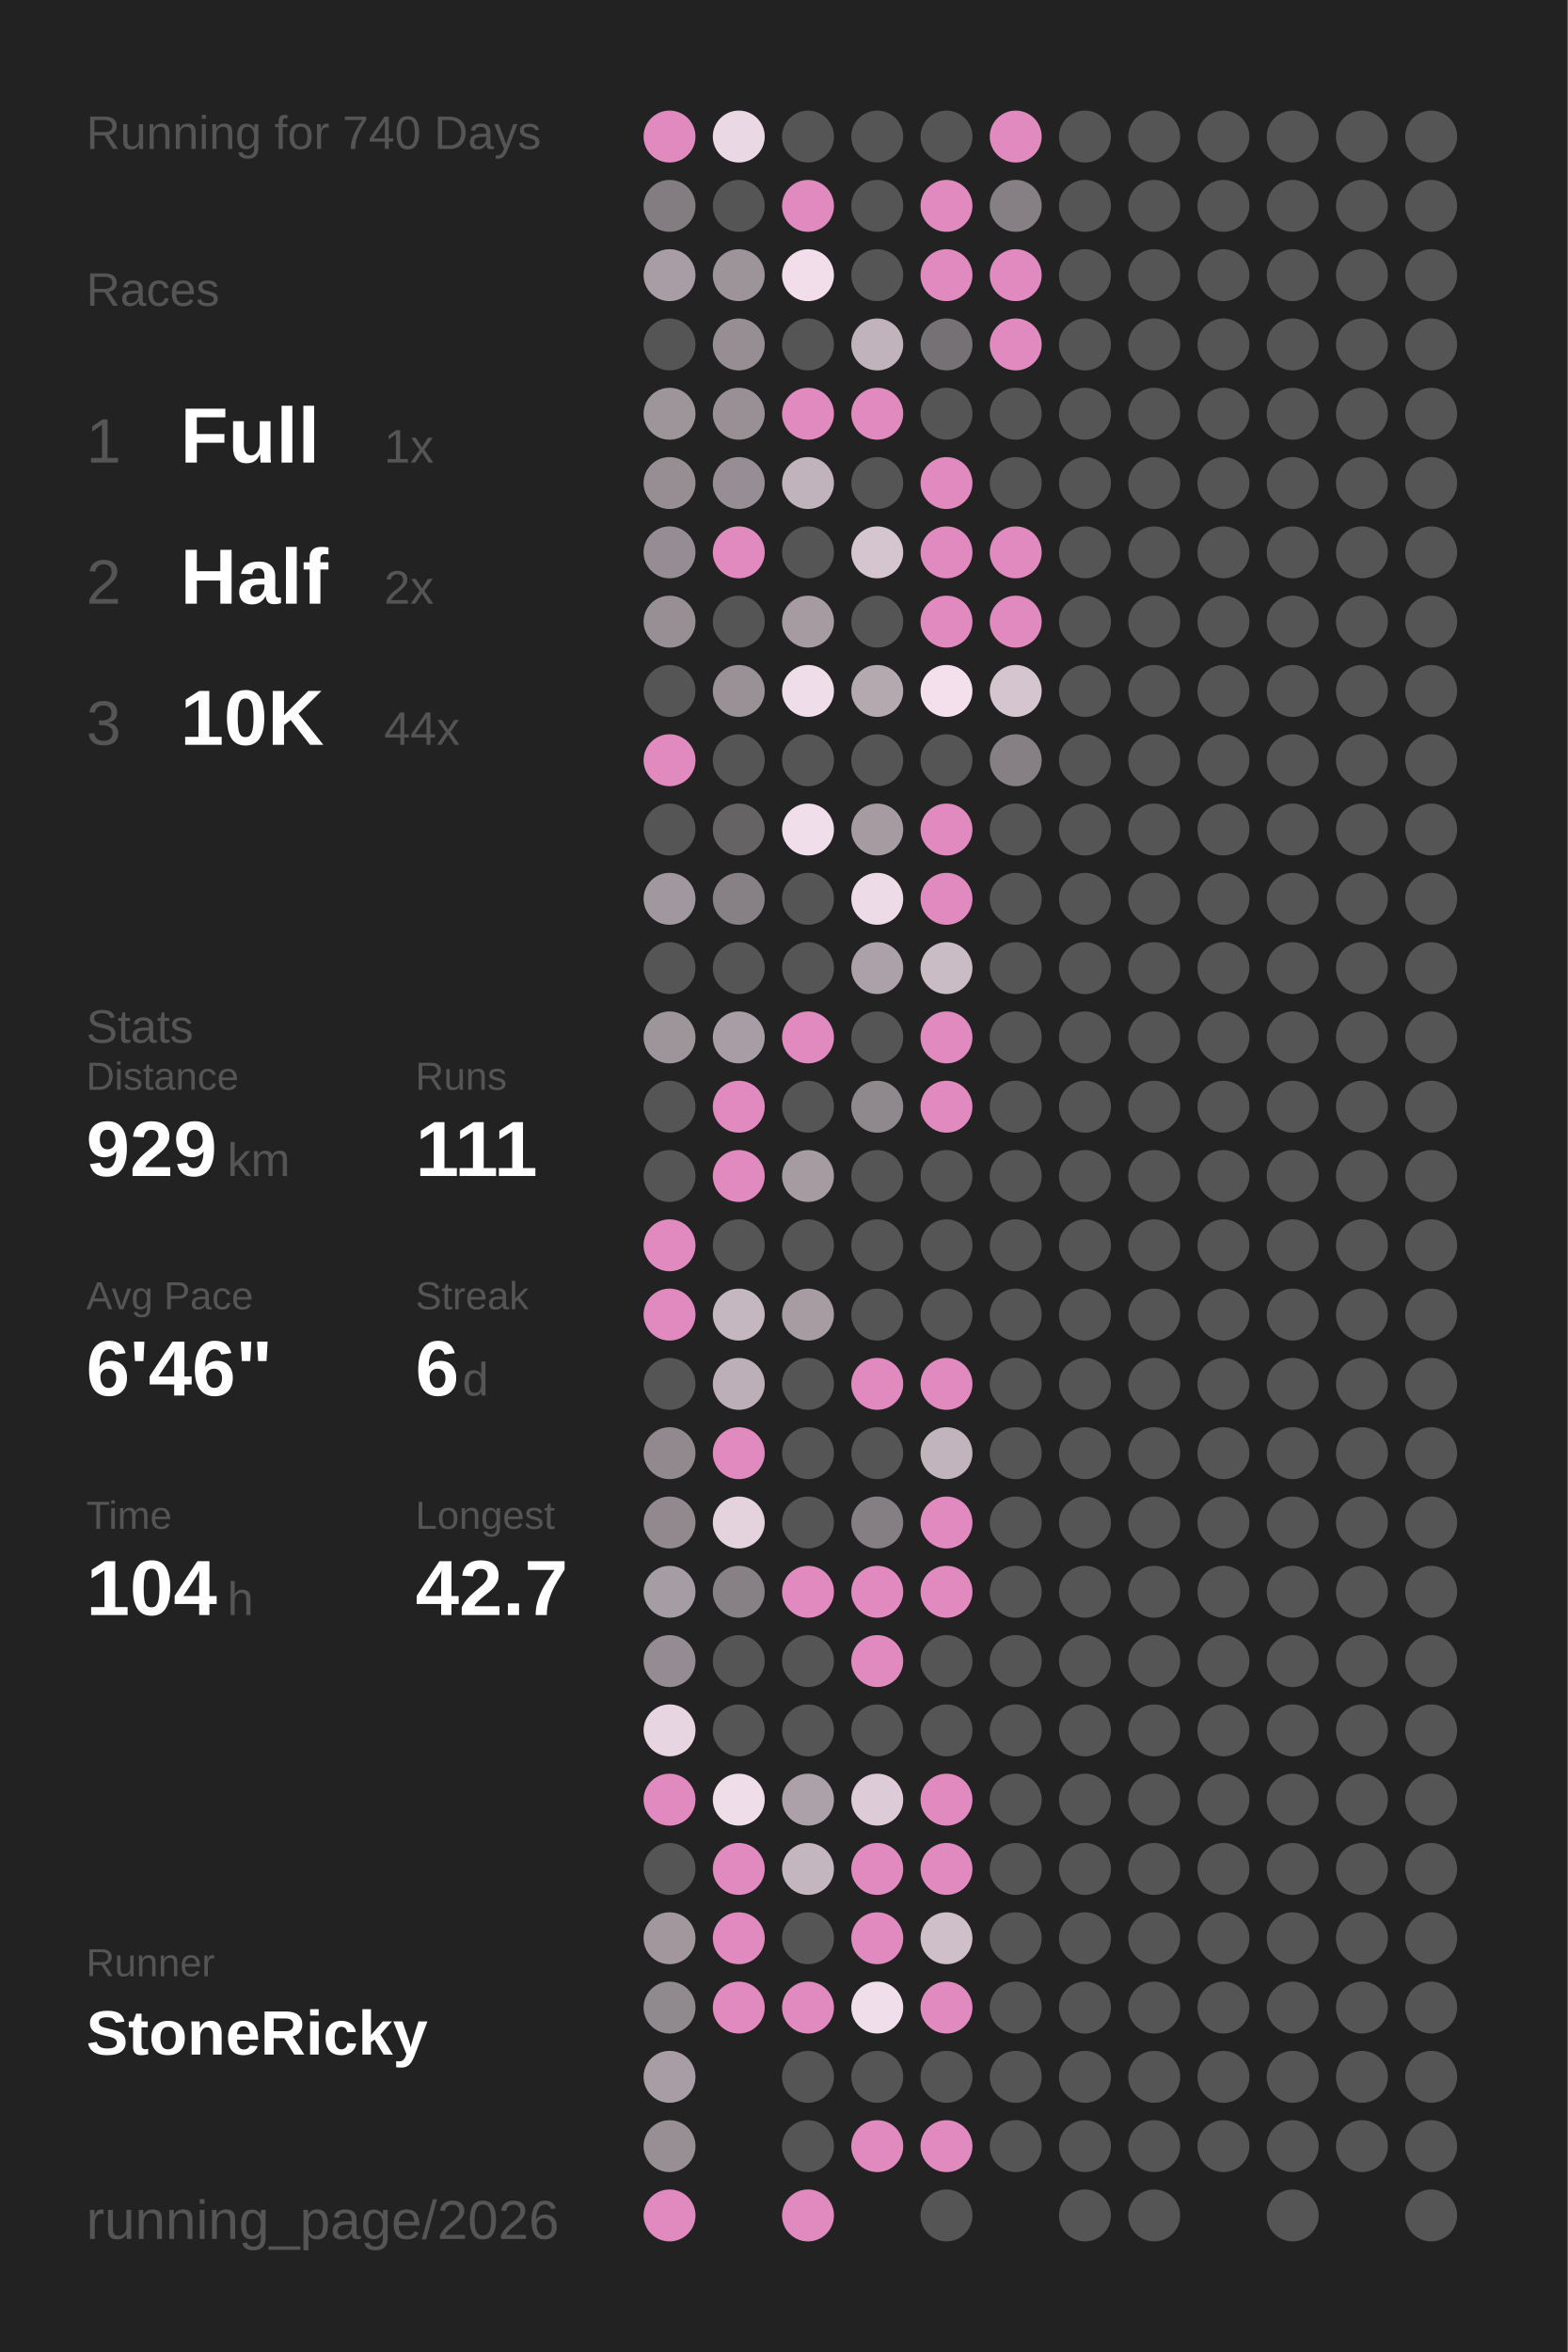
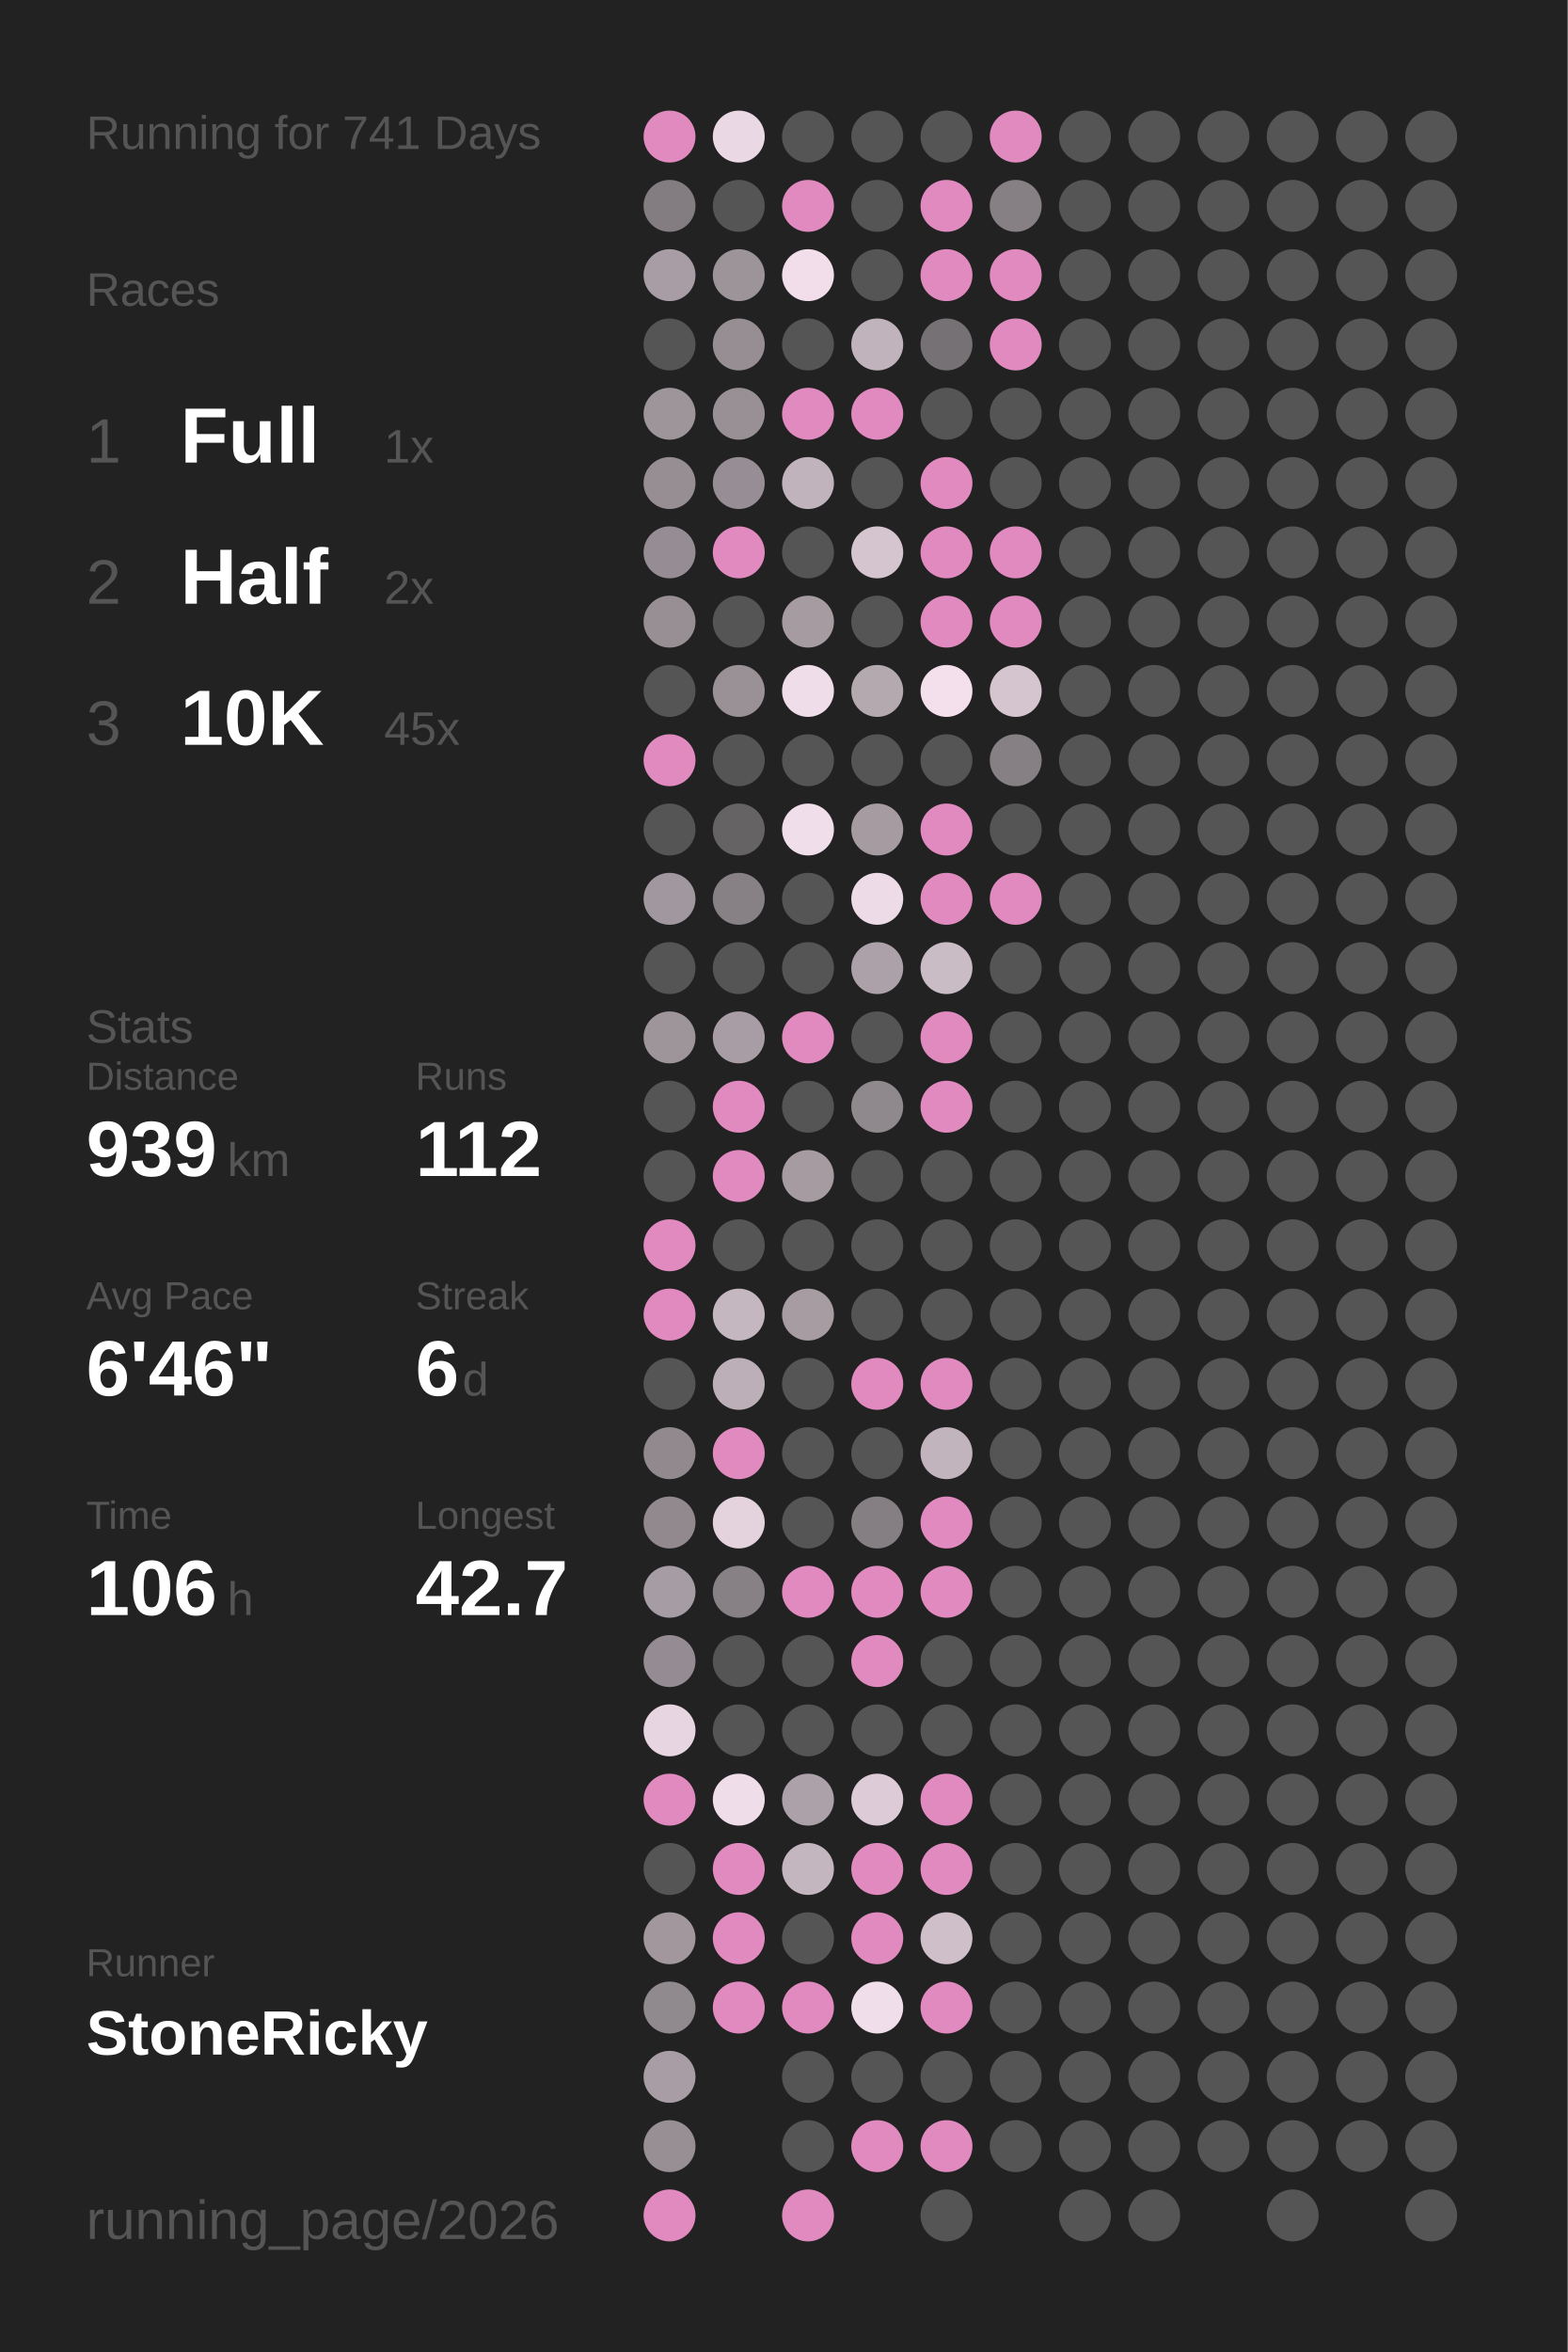
<svg xmlns="http://www.w3.org/2000/svg" baseProfile="full" height="300mm" version="1.1" viewBox="0,0,200,300" width="200mm">
  <defs />
  <rect fill="#222222" height="300" width="200" x="0" y="0" />
-   <text fill="#555555" style="font-size:6px; font-family:Arial;" x="11" y="19">Running for 740 Days</text>
+   <text fill="#555555" style="font-size:6px; font-family:Arial;" x="11" y="19">Running for 741 Days</text>
  <text fill="#555555" style="font-size:6px; font-family:Arial;" x="11" y="39">Races</text>
  <text fill="#555555" style="font-size:8px; font-family:Arial;" x="11" y="59">1</text>
  <text fill="#FFFFFF" style="font-size:10px; font-family:Arial; font-weight:bold;" x="23" y="59">Full</text>
  <text fill="#555555" style="font-size:6px; font-family:Arial;" x="49" y="59">1x</text>
  <text fill="#555555" style="font-size:8px; font-family:Arial;" x="11" y="77">2</text>
  <text fill="#FFFFFF" style="font-size:10px; font-family:Arial; font-weight:bold;" x="23" y="77">Half</text>
  <text fill="#555555" style="font-size:6px; font-family:Arial;" x="49" y="77">2x</text>
  <text fill="#555555" style="font-size:8px; font-family:Arial;" x="11" y="95">3</text>
  <text fill="#FFFFFF" style="font-size:10px; font-family:Arial; font-weight:bold;" x="23" y="95">10K</text>
-   <text fill="#555555" style="font-size:6px; font-family:Arial;" x="49" y="95">44x</text>
+   <text fill="#555555" style="font-size:6px; font-family:Arial;" x="49" y="95">45x</text>
  <text fill="#555555" style="font-size:6px; font-family:Arial;" x="11" y="133">Stats</text>
  <text fill="#555555" style="font-size:5px; font-family:Arial;" x="11" y="139">Distance</text>
-   <text fill="#FFFFFF" style="font-size:10px; font-family:Arial; font-weight:bold;" x="11" y="150">929</text>
+   <text fill="#FFFFFF" style="font-size:10px; font-family:Arial; font-weight:bold;" x="11" y="150">939</text>
  <text fill="#555555" style="font-size:6px; font-family:Arial;" x="29" y="150">km</text>
  <text fill="#555555" style="font-size:5px; font-family:Arial;" x="53" y="139">Runs</text>
-   <text fill="#FFFFFF" style="font-size:10px; font-family:Arial; font-weight:bold;" x="53" y="150">111</text>
+   <text fill="#FFFFFF" style="font-size:10px; font-family:Arial; font-weight:bold;" x="53" y="150">112</text>
  <text fill="#555555" style="font-size:5px; font-family:Arial;" x="11" y="167">Avg Pace</text>
  <text fill="#FFFFFF" style="font-size:10px; font-family:Arial; font-weight:bold;" x="11" y="178">6'46"</text>
  <text fill="#555555" style="font-size:5px; font-family:Arial;" x="53" y="167">Streak</text>
  <text fill="#FFFFFF" style="font-size:10px; font-family:Arial; font-weight:bold;" x="53" y="178">6</text>
  <text fill="#555555" style="font-size:6px; font-family:Arial;" x="59" y="178">d</text>
  <text fill="#555555" style="font-size:5px; font-family:Arial;" x="11" y="195">Time</text>
-   <text fill="#FFFFFF" style="font-size:10px; font-family:Arial; font-weight:bold;" x="11" y="206">104</text>
+   <text fill="#FFFFFF" style="font-size:10px; font-family:Arial; font-weight:bold;" x="11" y="206">106</text>
  <text fill="#555555" style="font-size:6px; font-family:Arial;" x="29" y="206">h</text>
  <text fill="#555555" style="font-size:5px; font-family:Arial;" x="53" y="195">Longest</text>
  <text fill="#FFFFFF" style="font-size:10px; font-family:Arial; font-weight:bold;" x="53" y="206">42.7</text>
  <text fill="#555555" style="font-size:5px; font-family:Arial;" x="11" y="252.065">Runner</text>
  <text fill="#FFFFFF" style="font-size:8px; font-family:Arial; font-weight:bold;" x="11" y="262.065">StoneRicky</text>
  <text fill="#555555" style="font-size:7px; font-family:Arial;" x="11" y="285.581">running_page/2026</text>
  <circle cx="85.417" cy="17.419" fill="#E18ABF" r="3.312" />
  <circle cx="85.417" cy="26.258" fill="#837d81" r="3.312" />
  <circle cx="85.417" cy="35.097" fill="#a89da4" r="3.312" />
  <circle cx="85.417" cy="43.935" fill="#555555" r="3.312" />
  <circle cx="85.417" cy="52.774" fill="#9e959b" r="3.312" />
  <circle cx="85.417" cy="61.613" fill="#968e93" r="3.312" />
  <circle cx="85.417" cy="70.452" fill="#958d93" r="3.312" />
  <circle cx="85.417" cy="79.29" fill="#978f94" r="3.312" />
  <circle cx="85.417" cy="88.129" fill="#555555" r="3.312" />
  <circle cx="85.417" cy="96.968" fill="#E18ABF" r="3.312" />
  <circle cx="85.417" cy="105.806" fill="#555555" r="3.312" />
  <circle cx="85.417" cy="114.645" fill="#a1979e" r="3.312" />
  <circle cx="85.417" cy="123.484" fill="#555555" r="3.312" />
  <circle cx="85.417" cy="132.323" fill="#9e959b" r="3.312" />
  <circle cx="85.417" cy="141.161" fill="#555555" r="3.312" />
  <circle cx="85.417" cy="150" fill="#555555" r="3.312" />
  <circle cx="85.417" cy="158.839" fill="#E18ABF" r="3.312" />
  <circle cx="85.417" cy="167.677" fill="#E18ABF" r="3.312" />
  <circle cx="85.417" cy="176.516" fill="#555555" r="3.312" />
  <circle cx="85.417" cy="185.355" fill="#91898e" r="3.312" />
  <circle cx="85.417" cy="194.194" fill="#91898e" r="3.312" />
  <circle cx="85.417" cy="203.032" fill="#a69ca3" r="3.312" />
  <circle cx="85.417" cy="211.871" fill="#948c92" r="3.312" />
  <circle cx="85.417" cy="220.71" fill="#e7d5e1" r="3.312" />
  <circle cx="85.417" cy="229.548" fill="#E18ABF" r="3.312" />
  <circle cx="85.417" cy="238.387" fill="#555555" r="3.312" />
  <circle cx="85.417" cy="247.226" fill="#a1979d" r="3.312" />
  <circle cx="85.417" cy="256.065" fill="#90898e" r="3.312" />
  <circle cx="85.417" cy="264.903" fill="#a89da4" r="3.312" />
  <circle cx="85.417" cy="273.742" fill="#988f95" r="3.312" />
  <circle cx="85.417" cy="282.581" fill="#E18ABF" r="3.312" />
  <circle cx="94.25" cy="17.419" fill="#ebd8e5" r="3.312" />
  <circle cx="94.25" cy="26.258" fill="#555555" r="3.312" />
  <circle cx="94.25" cy="35.097" fill="#9d949a" r="3.312" />
  <circle cx="94.25" cy="43.935" fill="#978e94" r="3.312" />
  <circle cx="94.25" cy="52.774" fill="#999096" r="3.312" />
  <circle cx="94.25" cy="61.613" fill="#968e94" r="3.312" />
  <circle cx="94.25" cy="70.452" fill="#E18ABF" r="3.312" />
  <circle cx="94.25" cy="79.29" fill="#555555" r="3.312" />
  <circle cx="94.25" cy="88.129" fill="#9a9197" r="3.312" />
  <circle cx="94.25" cy="96.968" fill="#555555" r="3.312" />
  <circle cx="94.25" cy="105.806" fill="#656364" r="3.312" />
  <circle cx="94.25" cy="114.645" fill="#878085" r="3.312" />
  <circle cx="94.25" cy="123.484" fill="#555555" r="3.312" />
  <circle cx="94.25" cy="132.323" fill="#a89da4" r="3.312" />
  <circle cx="94.25" cy="141.161" fill="#E18ABF" r="3.312" />
  <circle cx="94.25" cy="150" fill="#E18ABF" r="3.312" />
  <circle cx="94.25" cy="158.839" fill="#555555" r="3.312" />
  <circle cx="94.25" cy="167.677" fill="#c5b7c0" r="3.312" />
  <circle cx="94.25" cy="176.516" fill="#bcafb8" r="3.312" />
  <circle cx="94.25" cy="185.355" fill="#E18ABF" r="3.312" />
  <circle cx="94.25" cy="194.194" fill="#e4d2dd" r="3.312" />
  <circle cx="94.25" cy="203.032" fill="#878085" r="3.312" />
  <circle cx="94.25" cy="211.871" fill="#555555" r="3.312" />
  <circle cx="94.25" cy="220.71" fill="#555555" r="3.312" />
  <circle cx="94.25" cy="229.548" fill="#f0ddea" r="3.312" />
  <circle cx="94.25" cy="238.387" fill="#E18ABF" r="3.312" />
  <circle cx="94.25" cy="247.226" fill="#E18ABF" r="3.312" />
  <circle cx="94.25" cy="256.065" fill="#E18ABF" r="3.312" />
  <circle cx="103.083" cy="17.419" fill="#555555" r="3.312" />
  <circle cx="103.083" cy="26.258" fill="#E18ABF" r="3.312" />
  <circle cx="103.083" cy="35.097" fill="#f1deea" r="3.312" />
  <circle cx="103.083" cy="43.935" fill="#555555" r="3.312" />
  <circle cx="103.083" cy="52.774" fill="#E18ABF" r="3.312" />
  <circle cx="103.083" cy="61.613" fill="#c1b3bc" r="3.312" />
  <circle cx="103.083" cy="70.452" fill="#555555" r="3.312" />
  <circle cx="103.083" cy="79.29" fill="#a59ba1" r="3.312" />
  <circle cx="103.083" cy="88.129" fill="#f0ddea" r="3.312" />
  <circle cx="103.083" cy="96.968" fill="#555555" r="3.312" />
  <circle cx="103.083" cy="105.806" fill="#f1deeb" r="3.312" />
  <circle cx="103.083" cy="114.645" fill="#555555" r="3.312" />
  <circle cx="103.083" cy="123.484" fill="#555555" r="3.312" />
  <circle cx="103.083" cy="132.323" fill="#E18ABF" r="3.312" />
  <circle cx="103.083" cy="141.161" fill="#555555" r="3.312" />
  <circle cx="103.083" cy="150" fill="#a59ba1" r="3.312" />
  <circle cx="103.083" cy="158.839" fill="#555555" r="3.312" />
  <circle cx="103.083" cy="167.677" fill="#a69ca2" r="3.312" />
  <circle cx="103.083" cy="176.516" fill="#555555" r="3.312" />
  <circle cx="103.083" cy="185.355" fill="#555555" r="3.312" />
  <circle cx="103.083" cy="194.194" fill="#555555" r="3.312" />
  <circle cx="103.083" cy="203.032" fill="#E18ABF" r="3.312" />
  <circle cx="103.083" cy="211.871" fill="#555555" r="3.312" />
  <circle cx="103.083" cy="220.71" fill="#555555" r="3.312" />
  <circle cx="103.083" cy="229.548" fill="#aca1a8" r="3.312" />
  <circle cx="103.083" cy="238.387" fill="#c4b6bf" r="3.312" />
  <circle cx="103.083" cy="247.226" fill="#555555" r="3.312" />
  <circle cx="103.083" cy="256.065" fill="#E18ABF" r="3.312" />
  <circle cx="103.083" cy="264.903" fill="#555555" r="3.312" />
  <circle cx="103.083" cy="273.742" fill="#555555" r="3.312" />
  <circle cx="103.083" cy="282.581" fill="#E18ABF" r="3.312" />
  <circle cx="111.917" cy="17.419" fill="#555555" r="3.312" />
  <circle cx="111.917" cy="26.258" fill="#555555" r="3.312" />
  <circle cx="111.917" cy="35.097" fill="#555555" r="3.312" />
  <circle cx="111.917" cy="43.935" fill="#c1b3bc" r="3.312" />
  <circle cx="111.917" cy="52.774" fill="#E18ABF" r="3.312" />
  <circle cx="111.917" cy="61.613" fill="#555555" r="3.312" />
  <circle cx="111.917" cy="70.452" fill="#d5c5cf" r="3.312" />
  <circle cx="111.917" cy="79.29" fill="#555555" r="3.312" />
  <circle cx="111.917" cy="88.129" fill="#b5a9b0" r="3.312" />
  <circle cx="111.917" cy="96.968" fill="#555555" r="3.312" />
  <circle cx="111.917" cy="105.806" fill="#a59ba1" r="3.312" />
  <circle cx="111.917" cy="114.645" fill="#eedbe8" r="3.312" />
  <circle cx="111.917" cy="123.484" fill="#aca1a8" r="3.312" />
  <circle cx="111.917" cy="132.323" fill="#555555" r="3.312" />
  <circle cx="111.917" cy="141.161" fill="#8f888d" r="3.312" />
  <circle cx="111.917" cy="150" fill="#555555" r="3.312" />
  <circle cx="111.917" cy="158.839" fill="#555555" r="3.312" />
  <circle cx="111.917" cy="167.677" fill="#555555" r="3.312" />
  <circle cx="111.917" cy="176.516" fill="#E18ABF" r="3.312" />
  <circle cx="111.917" cy="185.355" fill="#555555" r="3.312" />
  <circle cx="111.917" cy="194.194" fill="#857f83" r="3.312" />
  <circle cx="111.917" cy="203.032" fill="#E18ABF" r="3.312" />
  <circle cx="111.917" cy="211.871" fill="#E18ABF" r="3.312" />
  <circle cx="111.917" cy="220.71" fill="#555555" r="3.312" />
  <circle cx="111.917" cy="229.548" fill="#ddccd7" r="3.312" />
  <circle cx="111.917" cy="238.387" fill="#E18ABF" r="3.312" />
  <circle cx="111.917" cy="247.226" fill="#E18ABF" r="3.312" />
  <circle cx="111.917" cy="256.065" fill="#f1deeb" r="3.312" />
  <circle cx="111.917" cy="264.903" fill="#555555" r="3.312" />
  <circle cx="111.917" cy="273.742" fill="#E18ABF" r="3.312" />
  <circle cx="120.75" cy="17.419" fill="#555555" r="3.312" />
  <circle cx="120.75" cy="26.258" fill="#E18ABF" r="3.312" />
  <circle cx="120.75" cy="35.097" fill="#E18ABF" r="3.312" />
  <circle cx="120.75" cy="43.935" fill="#767174" r="3.312" />
  <circle cx="120.75" cy="52.774" fill="#555555" r="3.312" />
  <circle cx="120.75" cy="61.613" fill="#E18ABF" r="3.312" />
  <circle cx="120.75" cy="70.452" fill="#E18ABF" r="3.312" />
  <circle cx="120.75" cy="79.29" fill="#E18ABF" r="3.312" />
  <circle cx="120.75" cy="88.129" fill="#f4e0ed" r="3.312" />
  <circle cx="120.75" cy="96.968" fill="#555555" r="3.312" />
  <circle cx="120.75" cy="105.806" fill="#E18ABF" r="3.312" />
  <circle cx="120.75" cy="114.645" fill="#E18ABF" r="3.312" />
  <circle cx="120.75" cy="123.484" fill="#cabcc5" r="3.312" />
  <circle cx="120.75" cy="132.323" fill="#E18ABF" r="3.312" />
  <circle cx="120.75" cy="141.161" fill="#E18ABF" r="3.312" />
  <circle cx="120.75" cy="150" fill="#555555" r="3.312" />
  <circle cx="120.75" cy="158.839" fill="#555555" r="3.312" />
  <circle cx="120.75" cy="167.677" fill="#555555" r="3.312" />
  <circle cx="120.75" cy="176.516" fill="#E18ABF" r="3.312" />
  <circle cx="120.75" cy="185.355" fill="#c2b4bd" r="3.312" />
  <circle cx="120.75" cy="194.194" fill="#E18ABF" r="3.312" />
  <circle cx="120.75" cy="203.032" fill="#E18ABF" r="3.312" />
  <circle cx="120.75" cy="211.871" fill="#555555" r="3.312" />
  <circle cx="120.75" cy="220.71" fill="#555555" r="3.312" />
  <circle cx="120.75" cy="229.548" fill="#E18ABF" r="3.312" />
  <circle cx="120.75" cy="238.387" fill="#E18ABF" r="3.312" />
  <circle cx="120.75" cy="247.226" fill="#cfbfc9" r="3.312" />
  <circle cx="120.75" cy="256.065" fill="#E18ABF" r="3.312" />
  <circle cx="120.75" cy="264.903" fill="#555555" r="3.312" />
  <circle cx="120.75" cy="273.742" fill="#E18ABF" r="3.312" />
  <circle cx="120.75" cy="282.581" fill="#555555" r="3.312" />
  <circle cx="129.583" cy="17.419" fill="#E18ABF" r="3.312" />
  <circle cx="129.583" cy="26.258" fill="#868084" r="3.312" />
  <circle cx="129.583" cy="35.097" fill="#E18ABF" r="3.312" />
  <circle cx="129.583" cy="43.935" fill="#E18ABF" r="3.312" />
  <circle cx="129.583" cy="52.774" fill="#555555" r="3.312" />
  <circle cx="129.583" cy="61.613" fill="#555555" r="3.312" />
  <circle cx="129.583" cy="70.452" fill="#E18ABF" r="3.312" />
  <circle cx="129.583" cy="79.29" fill="#E18ABF" r="3.312" />
  <circle cx="129.583" cy="88.129" fill="#d5c5cf" r="3.312" />
  <circle cx="129.583" cy="96.968" fill="#868084" r="3.312" />
  <circle cx="129.583" cy="105.806" fill="#555555" r="3.312" />
-   <circle cx="129.583" cy="114.645" fill="#555555" r="3.312" />
+   <circle cx="129.583" cy="114.645" fill="#E18ABF" r="3.312" />
  <circle cx="129.583" cy="123.484" fill="#555555" r="3.312" />
  <circle cx="129.583" cy="132.323" fill="#555555" r="3.312" />
  <circle cx="129.583" cy="141.161" fill="#555555" r="3.312" />
  <circle cx="129.583" cy="150" fill="#555555" r="3.312" />
  <circle cx="129.583" cy="158.839" fill="#555555" r="3.312" />
  <circle cx="129.583" cy="167.677" fill="#555555" r="3.312" />
  <circle cx="129.583" cy="176.516" fill="#555555" r="3.312" />
  <circle cx="129.583" cy="185.355" fill="#555555" r="3.312" />
  <circle cx="129.583" cy="194.194" fill="#555555" r="3.312" />
  <circle cx="129.583" cy="203.032" fill="#555555" r="3.312" />
  <circle cx="129.583" cy="211.871" fill="#555555" r="3.312" />
  <circle cx="129.583" cy="220.71" fill="#555555" r="3.312" />
  <circle cx="129.583" cy="229.548" fill="#555555" r="3.312" />
  <circle cx="129.583" cy="238.387" fill="#555555" r="3.312" />
  <circle cx="129.583" cy="247.226" fill="#555555" r="3.312" />
  <circle cx="129.583" cy="256.065" fill="#555555" r="3.312" />
  <circle cx="129.583" cy="264.903" fill="#555555" r="3.312" />
  <circle cx="129.583" cy="273.742" fill="#555555" r="3.312" />
  <circle cx="138.417" cy="17.419" fill="#555555" r="3.312" />
  <circle cx="138.417" cy="26.258" fill="#555555" r="3.312" />
  <circle cx="138.417" cy="35.097" fill="#555555" r="3.312" />
  <circle cx="138.417" cy="43.935" fill="#555555" r="3.312" />
  <circle cx="138.417" cy="52.774" fill="#555555" r="3.312" />
  <circle cx="138.417" cy="61.613" fill="#555555" r="3.312" />
  <circle cx="138.417" cy="70.452" fill="#555555" r="3.312" />
  <circle cx="138.417" cy="79.29" fill="#555555" r="3.312" />
  <circle cx="138.417" cy="88.129" fill="#555555" r="3.312" />
  <circle cx="138.417" cy="96.968" fill="#555555" r="3.312" />
  <circle cx="138.417" cy="105.806" fill="#555555" r="3.312" />
  <circle cx="138.417" cy="114.645" fill="#555555" r="3.312" />
  <circle cx="138.417" cy="123.484" fill="#555555" r="3.312" />
  <circle cx="138.417" cy="132.323" fill="#555555" r="3.312" />
  <circle cx="138.417" cy="141.161" fill="#555555" r="3.312" />
  <circle cx="138.417" cy="150" fill="#555555" r="3.312" />
  <circle cx="138.417" cy="158.839" fill="#555555" r="3.312" />
  <circle cx="138.417" cy="167.677" fill="#555555" r="3.312" />
  <circle cx="138.417" cy="176.516" fill="#555555" r="3.312" />
  <circle cx="138.417" cy="185.355" fill="#555555" r="3.312" />
  <circle cx="138.417" cy="194.194" fill="#555555" r="3.312" />
  <circle cx="138.417" cy="203.032" fill="#555555" r="3.312" />
  <circle cx="138.417" cy="211.871" fill="#555555" r="3.312" />
  <circle cx="138.417" cy="220.71" fill="#555555" r="3.312" />
  <circle cx="138.417" cy="229.548" fill="#555555" r="3.312" />
  <circle cx="138.417" cy="238.387" fill="#555555" r="3.312" />
  <circle cx="138.417" cy="247.226" fill="#555555" r="3.312" />
  <circle cx="138.417" cy="256.065" fill="#555555" r="3.312" />
  <circle cx="138.417" cy="264.903" fill="#555555" r="3.312" />
  <circle cx="138.417" cy="273.742" fill="#555555" r="3.312" />
  <circle cx="138.417" cy="282.581" fill="#555555" r="3.312" />
  <circle cx="147.25" cy="17.419" fill="#555555" r="3.312" />
  <circle cx="147.25" cy="26.258" fill="#555555" r="3.312" />
  <circle cx="147.25" cy="35.097" fill="#555555" r="3.312" />
  <circle cx="147.25" cy="43.935" fill="#555555" r="3.312" />
  <circle cx="147.25" cy="52.774" fill="#555555" r="3.312" />
  <circle cx="147.25" cy="61.613" fill="#555555" r="3.312" />
  <circle cx="147.25" cy="70.452" fill="#555555" r="3.312" />
  <circle cx="147.25" cy="79.29" fill="#555555" r="3.312" />
  <circle cx="147.25" cy="88.129" fill="#555555" r="3.312" />
  <circle cx="147.25" cy="96.968" fill="#555555" r="3.312" />
  <circle cx="147.25" cy="105.806" fill="#555555" r="3.312" />
  <circle cx="147.25" cy="114.645" fill="#555555" r="3.312" />
  <circle cx="147.25" cy="123.484" fill="#555555" r="3.312" />
  <circle cx="147.25" cy="132.323" fill="#555555" r="3.312" />
  <circle cx="147.25" cy="141.161" fill="#555555" r="3.312" />
  <circle cx="147.25" cy="150" fill="#555555" r="3.312" />
  <circle cx="147.25" cy="158.839" fill="#555555" r="3.312" />
  <circle cx="147.25" cy="167.677" fill="#555555" r="3.312" />
  <circle cx="147.25" cy="176.516" fill="#555555" r="3.312" />
  <circle cx="147.25" cy="185.355" fill="#555555" r="3.312" />
  <circle cx="147.25" cy="194.194" fill="#555555" r="3.312" />
  <circle cx="147.25" cy="203.032" fill="#555555" r="3.312" />
  <circle cx="147.25" cy="211.871" fill="#555555" r="3.312" />
  <circle cx="147.25" cy="220.71" fill="#555555" r="3.312" />
  <circle cx="147.25" cy="229.548" fill="#555555" r="3.312" />
  <circle cx="147.25" cy="238.387" fill="#555555" r="3.312" />
  <circle cx="147.25" cy="247.226" fill="#555555" r="3.312" />
  <circle cx="147.25" cy="256.065" fill="#555555" r="3.312" />
  <circle cx="147.25" cy="264.903" fill="#555555" r="3.312" />
  <circle cx="147.25" cy="273.742" fill="#555555" r="3.312" />
  <circle cx="147.25" cy="282.581" fill="#555555" r="3.312" />
  <circle cx="156.083" cy="17.419" fill="#555555" r="3.312" />
  <circle cx="156.083" cy="26.258" fill="#555555" r="3.312" />
  <circle cx="156.083" cy="35.097" fill="#555555" r="3.312" />
  <circle cx="156.083" cy="43.935" fill="#555555" r="3.312" />
  <circle cx="156.083" cy="52.774" fill="#555555" r="3.312" />
  <circle cx="156.083" cy="61.613" fill="#555555" r="3.312" />
  <circle cx="156.083" cy="70.452" fill="#555555" r="3.312" />
  <circle cx="156.083" cy="79.29" fill="#555555" r="3.312" />
  <circle cx="156.083" cy="88.129" fill="#555555" r="3.312" />
  <circle cx="156.083" cy="96.968" fill="#555555" r="3.312" />
  <circle cx="156.083" cy="105.806" fill="#555555" r="3.312" />
  <circle cx="156.083" cy="114.645" fill="#555555" r="3.312" />
  <circle cx="156.083" cy="123.484" fill="#555555" r="3.312" />
  <circle cx="156.083" cy="132.323" fill="#555555" r="3.312" />
  <circle cx="156.083" cy="141.161" fill="#555555" r="3.312" />
  <circle cx="156.083" cy="150" fill="#555555" r="3.312" />
  <circle cx="156.083" cy="158.839" fill="#555555" r="3.312" />
  <circle cx="156.083" cy="167.677" fill="#555555" r="3.312" />
  <circle cx="156.083" cy="176.516" fill="#555555" r="3.312" />
  <circle cx="156.083" cy="185.355" fill="#555555" r="3.312" />
  <circle cx="156.083" cy="194.194" fill="#555555" r="3.312" />
  <circle cx="156.083" cy="203.032" fill="#555555" r="3.312" />
  <circle cx="156.083" cy="211.871" fill="#555555" r="3.312" />
  <circle cx="156.083" cy="220.71" fill="#555555" r="3.312" />
  <circle cx="156.083" cy="229.548" fill="#555555" r="3.312" />
  <circle cx="156.083" cy="238.387" fill="#555555" r="3.312" />
  <circle cx="156.083" cy="247.226" fill="#555555" r="3.312" />
  <circle cx="156.083" cy="256.065" fill="#555555" r="3.312" />
  <circle cx="156.083" cy="264.903" fill="#555555" r="3.312" />
  <circle cx="156.083" cy="273.742" fill="#555555" r="3.312" />
  <circle cx="164.917" cy="17.419" fill="#555555" r="3.312" />
  <circle cx="164.917" cy="26.258" fill="#555555" r="3.312" />
  <circle cx="164.917" cy="35.097" fill="#555555" r="3.312" />
  <circle cx="164.917" cy="43.935" fill="#555555" r="3.312" />
  <circle cx="164.917" cy="52.774" fill="#555555" r="3.312" />
  <circle cx="164.917" cy="61.613" fill="#555555" r="3.312" />
  <circle cx="164.917" cy="70.452" fill="#555555" r="3.312" />
  <circle cx="164.917" cy="79.29" fill="#555555" r="3.312" />
  <circle cx="164.917" cy="88.129" fill="#555555" r="3.312" />
  <circle cx="164.917" cy="96.968" fill="#555555" r="3.312" />
  <circle cx="164.917" cy="105.806" fill="#555555" r="3.312" />
  <circle cx="164.917" cy="114.645" fill="#555555" r="3.312" />
  <circle cx="164.917" cy="123.484" fill="#555555" r="3.312" />
  <circle cx="164.917" cy="132.323" fill="#555555" r="3.312" />
  <circle cx="164.917" cy="141.161" fill="#555555" r="3.312" />
  <circle cx="164.917" cy="150" fill="#555555" r="3.312" />
  <circle cx="164.917" cy="158.839" fill="#555555" r="3.312" />
  <circle cx="164.917" cy="167.677" fill="#555555" r="3.312" />
  <circle cx="164.917" cy="176.516" fill="#555555" r="3.312" />
  <circle cx="164.917" cy="185.355" fill="#555555" r="3.312" />
  <circle cx="164.917" cy="194.194" fill="#555555" r="3.312" />
  <circle cx="164.917" cy="203.032" fill="#555555" r="3.312" />
  <circle cx="164.917" cy="211.871" fill="#555555" r="3.312" />
  <circle cx="164.917" cy="220.71" fill="#555555" r="3.312" />
  <circle cx="164.917" cy="229.548" fill="#555555" r="3.312" />
  <circle cx="164.917" cy="238.387" fill="#555555" r="3.312" />
  <circle cx="164.917" cy="247.226" fill="#555555" r="3.312" />
  <circle cx="164.917" cy="256.065" fill="#555555" r="3.312" />
  <circle cx="164.917" cy="264.903" fill="#555555" r="3.312" />
  <circle cx="164.917" cy="273.742" fill="#555555" r="3.312" />
  <circle cx="164.917" cy="282.581" fill="#555555" r="3.312" />
  <circle cx="173.75" cy="17.419" fill="#555555" r="3.312" />
  <circle cx="173.75" cy="26.258" fill="#555555" r="3.312" />
  <circle cx="173.75" cy="35.097" fill="#555555" r="3.312" />
  <circle cx="173.75" cy="43.935" fill="#555555" r="3.312" />
  <circle cx="173.75" cy="52.774" fill="#555555" r="3.312" />
  <circle cx="173.75" cy="61.613" fill="#555555" r="3.312" />
  <circle cx="173.75" cy="70.452" fill="#555555" r="3.312" />
  <circle cx="173.75" cy="79.29" fill="#555555" r="3.312" />
  <circle cx="173.75" cy="88.129" fill="#555555" r="3.312" />
  <circle cx="173.75" cy="96.968" fill="#555555" r="3.312" />
  <circle cx="173.75" cy="105.806" fill="#555555" r="3.312" />
  <circle cx="173.75" cy="114.645" fill="#555555" r="3.312" />
  <circle cx="173.75" cy="123.484" fill="#555555" r="3.312" />
  <circle cx="173.75" cy="132.323" fill="#555555" r="3.312" />
  <circle cx="173.75" cy="141.161" fill="#555555" r="3.312" />
  <circle cx="173.75" cy="150" fill="#555555" r="3.312" />
  <circle cx="173.75" cy="158.839" fill="#555555" r="3.312" />
  <circle cx="173.75" cy="167.677" fill="#555555" r="3.312" />
  <circle cx="173.75" cy="176.516" fill="#555555" r="3.312" />
  <circle cx="173.75" cy="185.355" fill="#555555" r="3.312" />
  <circle cx="173.75" cy="194.194" fill="#555555" r="3.312" />
  <circle cx="173.75" cy="203.032" fill="#555555" r="3.312" />
  <circle cx="173.75" cy="211.871" fill="#555555" r="3.312" />
  <circle cx="173.75" cy="220.71" fill="#555555" r="3.312" />
  <circle cx="173.75" cy="229.548" fill="#555555" r="3.312" />
  <circle cx="173.75" cy="238.387" fill="#555555" r="3.312" />
  <circle cx="173.75" cy="247.226" fill="#555555" r="3.312" />
  <circle cx="173.75" cy="256.065" fill="#555555" r="3.312" />
  <circle cx="173.75" cy="264.903" fill="#555555" r="3.312" />
  <circle cx="173.75" cy="273.742" fill="#555555" r="3.312" />
  <circle cx="182.583" cy="17.419" fill="#555555" r="3.312" />
  <circle cx="182.583" cy="26.258" fill="#555555" r="3.312" />
  <circle cx="182.583" cy="35.097" fill="#555555" r="3.312" />
  <circle cx="182.583" cy="43.935" fill="#555555" r="3.312" />
  <circle cx="182.583" cy="52.774" fill="#555555" r="3.312" />
  <circle cx="182.583" cy="61.613" fill="#555555" r="3.312" />
  <circle cx="182.583" cy="70.452" fill="#555555" r="3.312" />
  <circle cx="182.583" cy="79.29" fill="#555555" r="3.312" />
  <circle cx="182.583" cy="88.129" fill="#555555" r="3.312" />
  <circle cx="182.583" cy="96.968" fill="#555555" r="3.312" />
  <circle cx="182.583" cy="105.806" fill="#555555" r="3.312" />
  <circle cx="182.583" cy="114.645" fill="#555555" r="3.312" />
  <circle cx="182.583" cy="123.484" fill="#555555" r="3.312" />
  <circle cx="182.583" cy="132.323" fill="#555555" r="3.312" />
  <circle cx="182.583" cy="141.161" fill="#555555" r="3.312" />
  <circle cx="182.583" cy="150" fill="#555555" r="3.312" />
  <circle cx="182.583" cy="158.839" fill="#555555" r="3.312" />
  <circle cx="182.583" cy="167.677" fill="#555555" r="3.312" />
  <circle cx="182.583" cy="176.516" fill="#555555" r="3.312" />
  <circle cx="182.583" cy="185.355" fill="#555555" r="3.312" />
  <circle cx="182.583" cy="194.194" fill="#555555" r="3.312" />
  <circle cx="182.583" cy="203.032" fill="#555555" r="3.312" />
  <circle cx="182.583" cy="211.871" fill="#555555" r="3.312" />
  <circle cx="182.583" cy="220.71" fill="#555555" r="3.312" />
  <circle cx="182.583" cy="229.548" fill="#555555" r="3.312" />
  <circle cx="182.583" cy="238.387" fill="#555555" r="3.312" />
  <circle cx="182.583" cy="247.226" fill="#555555" r="3.312" />
  <circle cx="182.583" cy="256.065" fill="#555555" r="3.312" />
  <circle cx="182.583" cy="264.903" fill="#555555" r="3.312" />
  <circle cx="182.583" cy="273.742" fill="#555555" r="3.312" />
  <circle cx="182.583" cy="282.581" fill="#555555" r="3.312" />
</svg>
